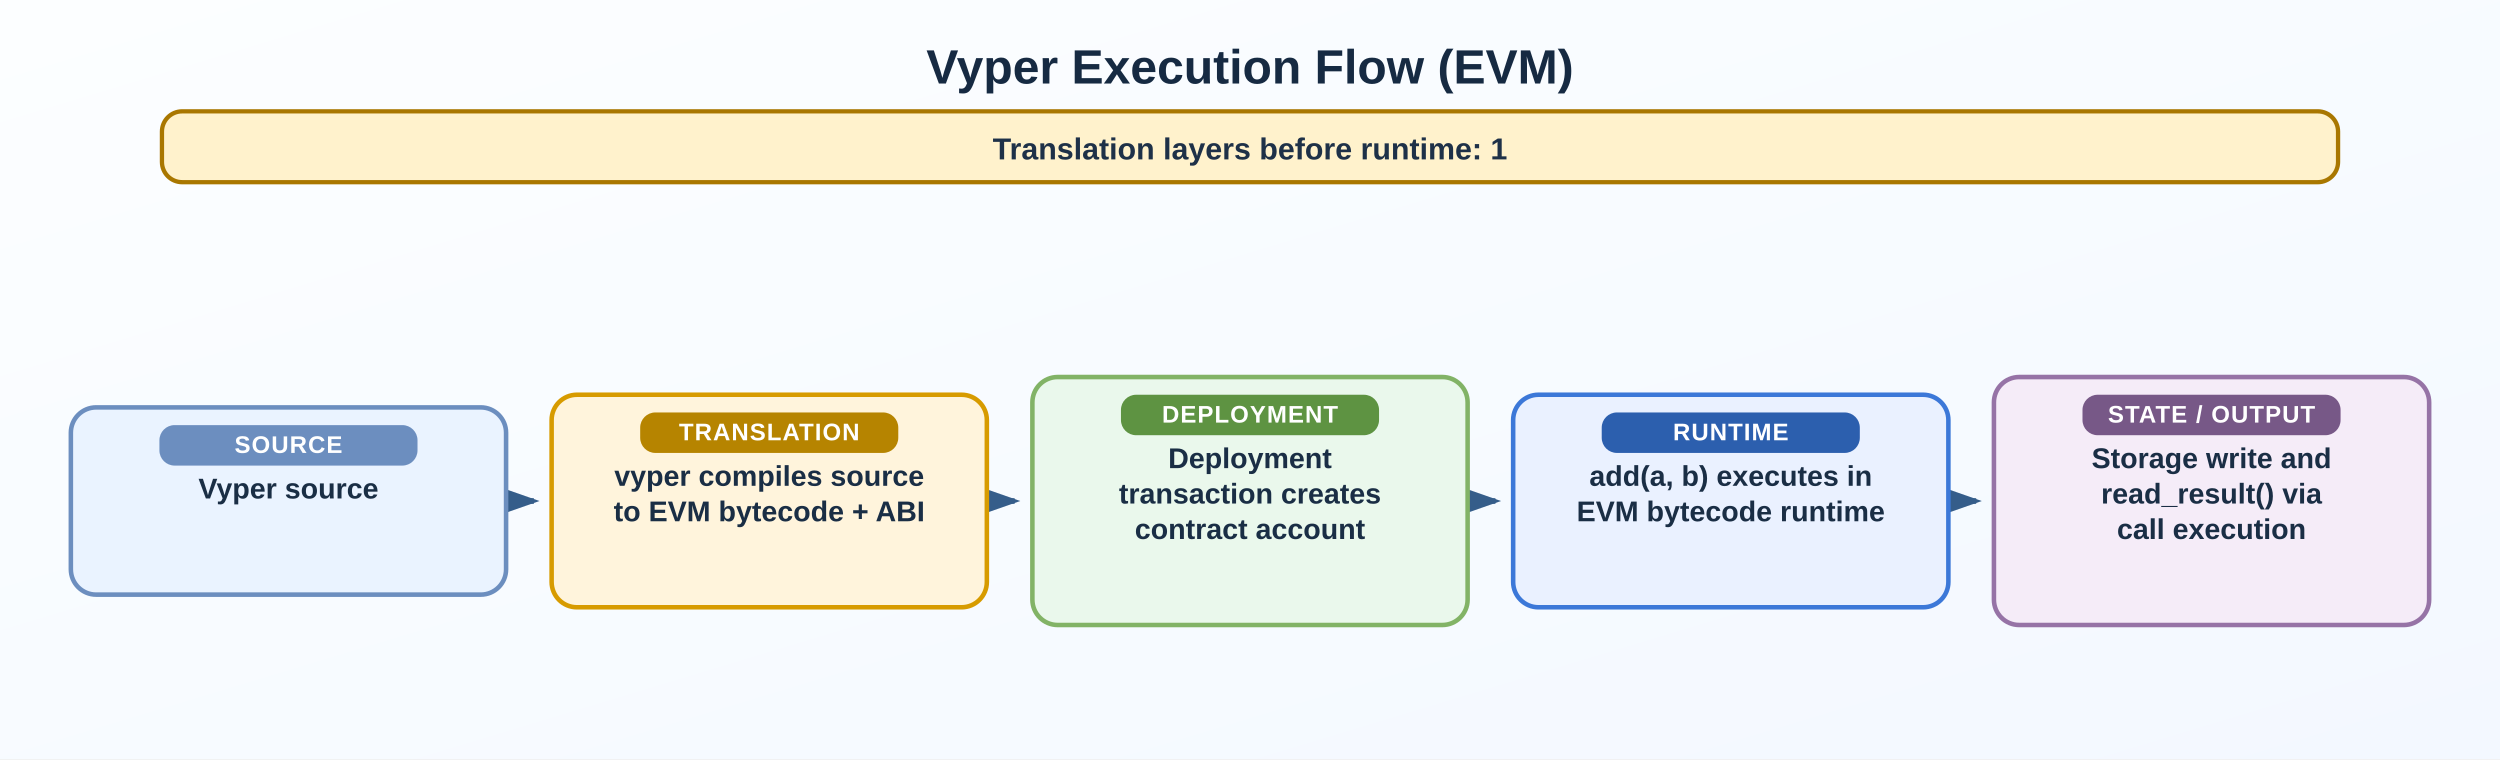
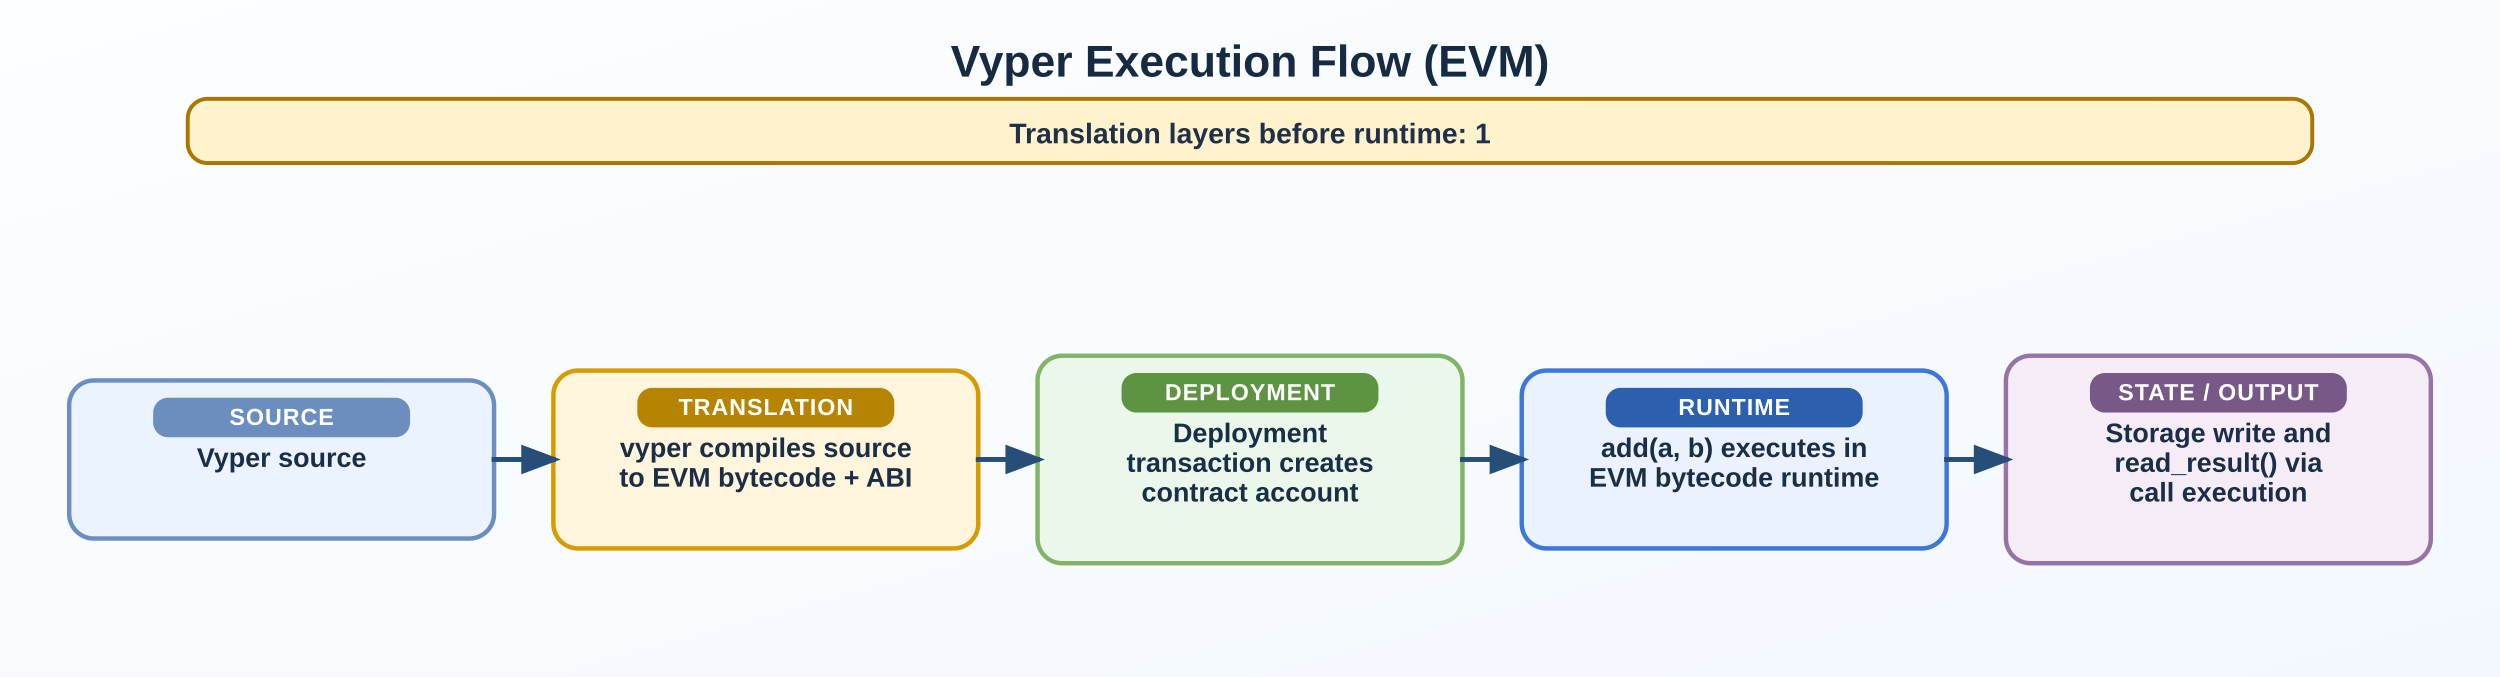
- <svg xmlns="http://www.w3.org/2000/svg" width="988" height="300" viewBox="0 0 988 300">
+ <svg xmlns="http://www.w3.org/2000/svg" width="1012" height="274" viewBox="0 0 1012 274">
  <defs>
    <linearGradient id="bg" x1="0" y1="0" x2="1" y2="1">
      <stop offset="0%" stop-color="#FCFEFF" />
      <stop offset="100%" stop-color="#F3F8FF" />
    </linearGradient>
-     <marker id="arrow" markerWidth="10" markerHeight="7" refX="9" refY="3.5" orient="auto">
-       <polygon points="0 0, 10 3.5, 0 7" fill="#355D8A" />
+     <marker id="arrow" markerWidth="8" markerHeight="6" refX="7" refY="3" orient="auto">
+       <polygon points="0 0, 8 3, 0 6" fill="#274D79" />
    </marker>
  </defs>
-   <rect x="0" y="0" width="988" height="300" fill="url(#bg)" />
-   <text x="494.0" y="33" text-anchor="middle" font-size="19" font-family="Arial, sans-serif" font-weight="700" fill="#162A42">Vyper Execution Flow (EVM)</text>
-   <rect x="64.0" y="44" rx="8" ry="8" width="860" height="28" fill="#FFF2CC" stroke="#A97700" stroke-width="1.7" />
-   <text x="494.0" y="63" text-anchor="middle" font-size="12" font-family="Arial, sans-serif" font-weight="700" fill="#1E3148">Translation layers before runtime: 1</text>
-   <line x1="204" y1="198" x2="211" y2="198" stroke="#355D8A" stroke-width="2.2" marker-end="url(#arrow)" />
-   <line x1="394" y1="198" x2="401" y2="198" stroke="#355D8A" stroke-width="2.2" marker-end="url(#arrow)" />
-   <line x1="584" y1="198" x2="591" y2="198" stroke="#355D8A" stroke-width="2.2" marker-end="url(#arrow)" />
-   <line x1="774" y1="198" x2="781" y2="198" stroke="#355D8A" stroke-width="2.2" marker-end="url(#arrow)" />
-   <rect x="28" y="161.0" rx="10" ry="10" width="172" height="74" fill="#EAF3FF" stroke="#6C8EBF" stroke-width="1.8" />
-   <rect x="63.0" y="168.0" rx="6" ry="6" width="102" height="16" fill="#6C8EBF" />
-   <text x="114.0" y="179.0" text-anchor="middle" font-size="9.5" font-family="Arial, sans-serif" font-weight="700" letter-spacing="0.4" fill="#FFFFFF">SOURCE</text>
-   <text x="114.0" y="197.0" text-anchor="middle" font-size="11.3" font-family="Arial, sans-serif" font-weight="600" fill="#1A2E45">Vyper source</text>
-   <rect x="218" y="156.0" rx="10" ry="10" width="172" height="84" fill="#FFF4DC" stroke="#D79B00" stroke-width="1.8" />
-   <rect x="253.0" y="163.0" rx="6" ry="6" width="102" height="16" fill="#B68400" />
-   <text x="304.0" y="174.0" text-anchor="middle" font-size="9.5" font-family="Arial, sans-serif" font-weight="700" letter-spacing="0.4" fill="#FFFFFF">TRANSLATION</text>
-   <text x="304.0" y="192.0" text-anchor="middle" font-size="11.3" font-family="Arial, sans-serif" font-weight="600" fill="#1A2E45">vyper compiles source</text>
-   <text x="304.0" y="206.0" text-anchor="middle" font-size="11.3" font-family="Arial, sans-serif" font-weight="600" fill="#1A2E45">to EVM bytecode + ABI</text>
-   <rect x="408" y="149.0" rx="10" ry="10" width="172" height="98" fill="#EAF8EC" stroke="#82B366" stroke-width="1.8" />
-   <rect x="443.0" y="156.0" rx="6" ry="6" width="102" height="16" fill="#5E9342" />
-   <text x="494.0" y="167.0" text-anchor="middle" font-size="9.5" font-family="Arial, sans-serif" font-weight="700" letter-spacing="0.4" fill="#FFFFFF">DEPLOYMENT</text>
-   <text x="494.0" y="185.0" text-anchor="middle" font-size="11.3" font-family="Arial, sans-serif" font-weight="600" fill="#1A2E45">Deployment</text>
-   <text x="494.0" y="199.0" text-anchor="middle" font-size="11.3" font-family="Arial, sans-serif" font-weight="600" fill="#1A2E45">transaction creates</text>
-   <text x="494.0" y="213.0" text-anchor="middle" font-size="11.3" font-family="Arial, sans-serif" font-weight="600" fill="#1A2E45">contract account</text>
-   <rect x="598" y="156.0" rx="10" ry="10" width="172" height="84" fill="#EAF1FF" stroke="#3C78D8" stroke-width="1.8" />
-   <rect x="633.0" y="163.0" rx="6" ry="6" width="102" height="16" fill="#2C5FAE" />
-   <text x="684.0" y="174.0" text-anchor="middle" font-size="9.5" font-family="Arial, sans-serif" font-weight="700" letter-spacing="0.4" fill="#FFFFFF">RUNTIME</text>
-   <text x="684.0" y="192.0" text-anchor="middle" font-size="11.3" font-family="Arial, sans-serif" font-weight="600" fill="#1A2E45">add(a, b) executes in</text>
-   <text x="684.0" y="206.0" text-anchor="middle" font-size="11.3" font-family="Arial, sans-serif" font-weight="600" fill="#1A2E45">EVM bytecode runtime</text>
-   <rect x="788" y="149.0" rx="10" ry="10" width="172" height="98" fill="#F5ECF8" stroke="#9673A6" stroke-width="1.8" />
-   <rect x="823.0" y="156.0" rx="6" ry="6" width="102" height="16" fill="#775887" />
-   <text x="874.0" y="167.0" text-anchor="middle" font-size="9.5" font-family="Arial, sans-serif" font-weight="700" letter-spacing="0.4" fill="#FFFFFF">STATE / OUTPUT</text>
-   <text x="874.0" y="185.0" text-anchor="middle" font-size="11.3" font-family="Arial, sans-serif" font-weight="600" fill="#1A2E45">Storage write and</text>
-   <text x="874.0" y="199.0" text-anchor="middle" font-size="11.3" font-family="Arial, sans-serif" font-weight="600" fill="#1A2E45">read_result() via</text>
-   <text x="874.0" y="213.0" text-anchor="middle" font-size="11.3" font-family="Arial, sans-serif" font-weight="600" fill="#1A2E45">call execution</text>
+   <rect x="0" y="0" width="1012" height="274" fill="url(#bg)" />
+   <text x="506.0" y="31" text-anchor="middle" font-size="18" font-family="Arial, sans-serif" font-weight="700" fill="#162A42">Vyper Execution Flow (EVM)</text>
+   <rect x="76.0" y="40" rx="8" ry="8" width="860" height="26" fill="#FFF2CC" stroke="#A97700" stroke-width="1.6" />
+   <text x="506.0" y="58" text-anchor="middle" font-size="11.5" font-family="Arial, sans-serif" font-weight="700" fill="#1E3148">Translation layers before runtime: 1</text>
+   <rect x="28" y="154.0" rx="10" ry="10" width="172" height="64" fill="#EAF3FF" stroke="#6C8EBF" stroke-width="1.8" />
+   <rect x="62.0" y="161.0" rx="6" ry="6" width="104" height="16" fill="#6C8EBF" />
+   <text x="114.0" y="172.0" text-anchor="middle" font-size="9.4" font-family="Arial, sans-serif" font-weight="700" letter-spacing="0.4" fill="#FFFFFF">SOURCE</text>
+   <text x="114.0" y="189.0" text-anchor="middle" font-size="10.9" font-family="Arial, sans-serif" font-weight="600" fill="#1A2E45">Vyper source</text>
+   <rect x="224" y="150.0" rx="10" ry="10" width="172" height="72" fill="#FFF4DC" stroke="#D79B00" stroke-width="1.8" />
+   <rect x="258.0" y="157.0" rx="6" ry="6" width="104" height="16" fill="#B68400" />
+   <text x="310.0" y="168.0" text-anchor="middle" font-size="9.4" font-family="Arial, sans-serif" font-weight="700" letter-spacing="0.4" fill="#FFFFFF">TRANSLATION</text>
+   <text x="310.0" y="185.0" text-anchor="middle" font-size="10.9" font-family="Arial, sans-serif" font-weight="600" fill="#1A2E45">vyper compiles source</text>
+   <text x="310.0" y="197.0" text-anchor="middle" font-size="10.9" font-family="Arial, sans-serif" font-weight="600" fill="#1A2E45">to EVM bytecode + ABI</text>
+   <rect x="420" y="144.0" rx="10" ry="10" width="172" height="84" fill="#EAF8EC" stroke="#82B366" stroke-width="1.8" />
+   <rect x="454.0" y="151.0" rx="6" ry="6" width="104" height="16" fill="#5E9342" />
+   <text x="506.0" y="162.0" text-anchor="middle" font-size="9.4" font-family="Arial, sans-serif" font-weight="700" letter-spacing="0.4" fill="#FFFFFF">DEPLOYMENT</text>
+   <text x="506.0" y="179.0" text-anchor="middle" font-size="10.9" font-family="Arial, sans-serif" font-weight="600" fill="#1A2E45">Deployment</text>
+   <text x="506.0" y="191.0" text-anchor="middle" font-size="10.9" font-family="Arial, sans-serif" font-weight="600" fill="#1A2E45">transaction creates</text>
+   <text x="506.0" y="203.0" text-anchor="middle" font-size="10.9" font-family="Arial, sans-serif" font-weight="600" fill="#1A2E45">contract account</text>
+   <rect x="616" y="150.0" rx="10" ry="10" width="172" height="72" fill="#EAF1FF" stroke="#3C78D8" stroke-width="1.8" />
+   <rect x="650.0" y="157.0" rx="6" ry="6" width="104" height="16" fill="#2C5FAE" />
+   <text x="702.0" y="168.0" text-anchor="middle" font-size="9.4" font-family="Arial, sans-serif" font-weight="700" letter-spacing="0.4" fill="#FFFFFF">RUNTIME</text>
+   <text x="702.0" y="185.0" text-anchor="middle" font-size="10.9" font-family="Arial, sans-serif" font-weight="600" fill="#1A2E45">add(a, b) executes in</text>
+   <text x="702.0" y="197.0" text-anchor="middle" font-size="10.9" font-family="Arial, sans-serif" font-weight="600" fill="#1A2E45">EVM bytecode runtime</text>
+   <rect x="812" y="144.0" rx="10" ry="10" width="172" height="84" fill="#F5ECF8" stroke="#9673A6" stroke-width="1.8" />
+   <rect x="846.0" y="151.0" rx="6" ry="6" width="104" height="16" fill="#775887" />
+   <text x="898.0" y="162.0" text-anchor="middle" font-size="9.4" font-family="Arial, sans-serif" font-weight="700" letter-spacing="0.4" fill="#FFFFFF">STATE / OUTPUT</text>
+   <text x="898.0" y="179.0" text-anchor="middle" font-size="10.9" font-family="Arial, sans-serif" font-weight="600" fill="#1A2E45">Storage write and</text>
+   <text x="898.0" y="191.0" text-anchor="middle" font-size="10.9" font-family="Arial, sans-serif" font-weight="600" fill="#1A2E45">read_result() via</text>
+   <text x="898.0" y="203.0" text-anchor="middle" font-size="10.9" font-family="Arial, sans-serif" font-weight="600" fill="#1A2E45">call execution</text>
+   <line x1="199" y1="186" x2="225" y2="186" stroke="#274D79" stroke-width="2" marker-end="url(#arrow)" />
+   <line x1="395" y1="186" x2="421" y2="186" stroke="#274D79" stroke-width="2" marker-end="url(#arrow)" />
+   <line x1="591" y1="186" x2="617" y2="186" stroke="#274D79" stroke-width="2" marker-end="url(#arrow)" />
+   <line x1="787" y1="186" x2="813" y2="186" stroke="#274D79" stroke-width="2" marker-end="url(#arrow)" />
</svg>
